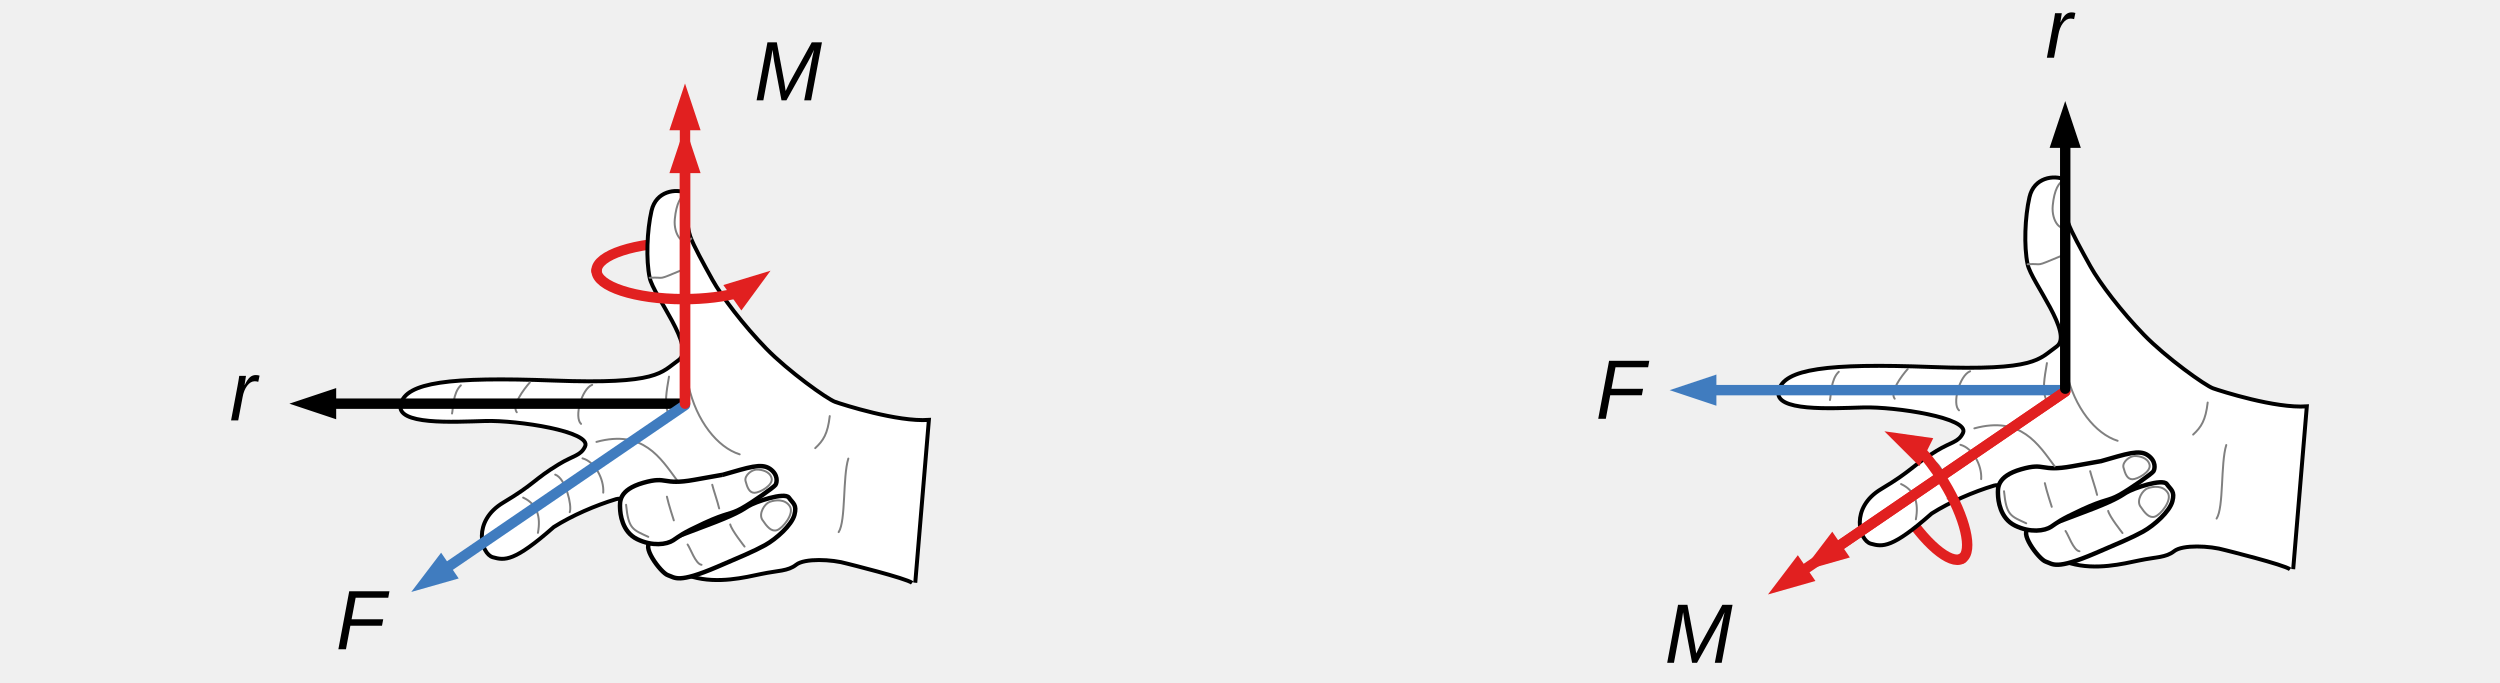
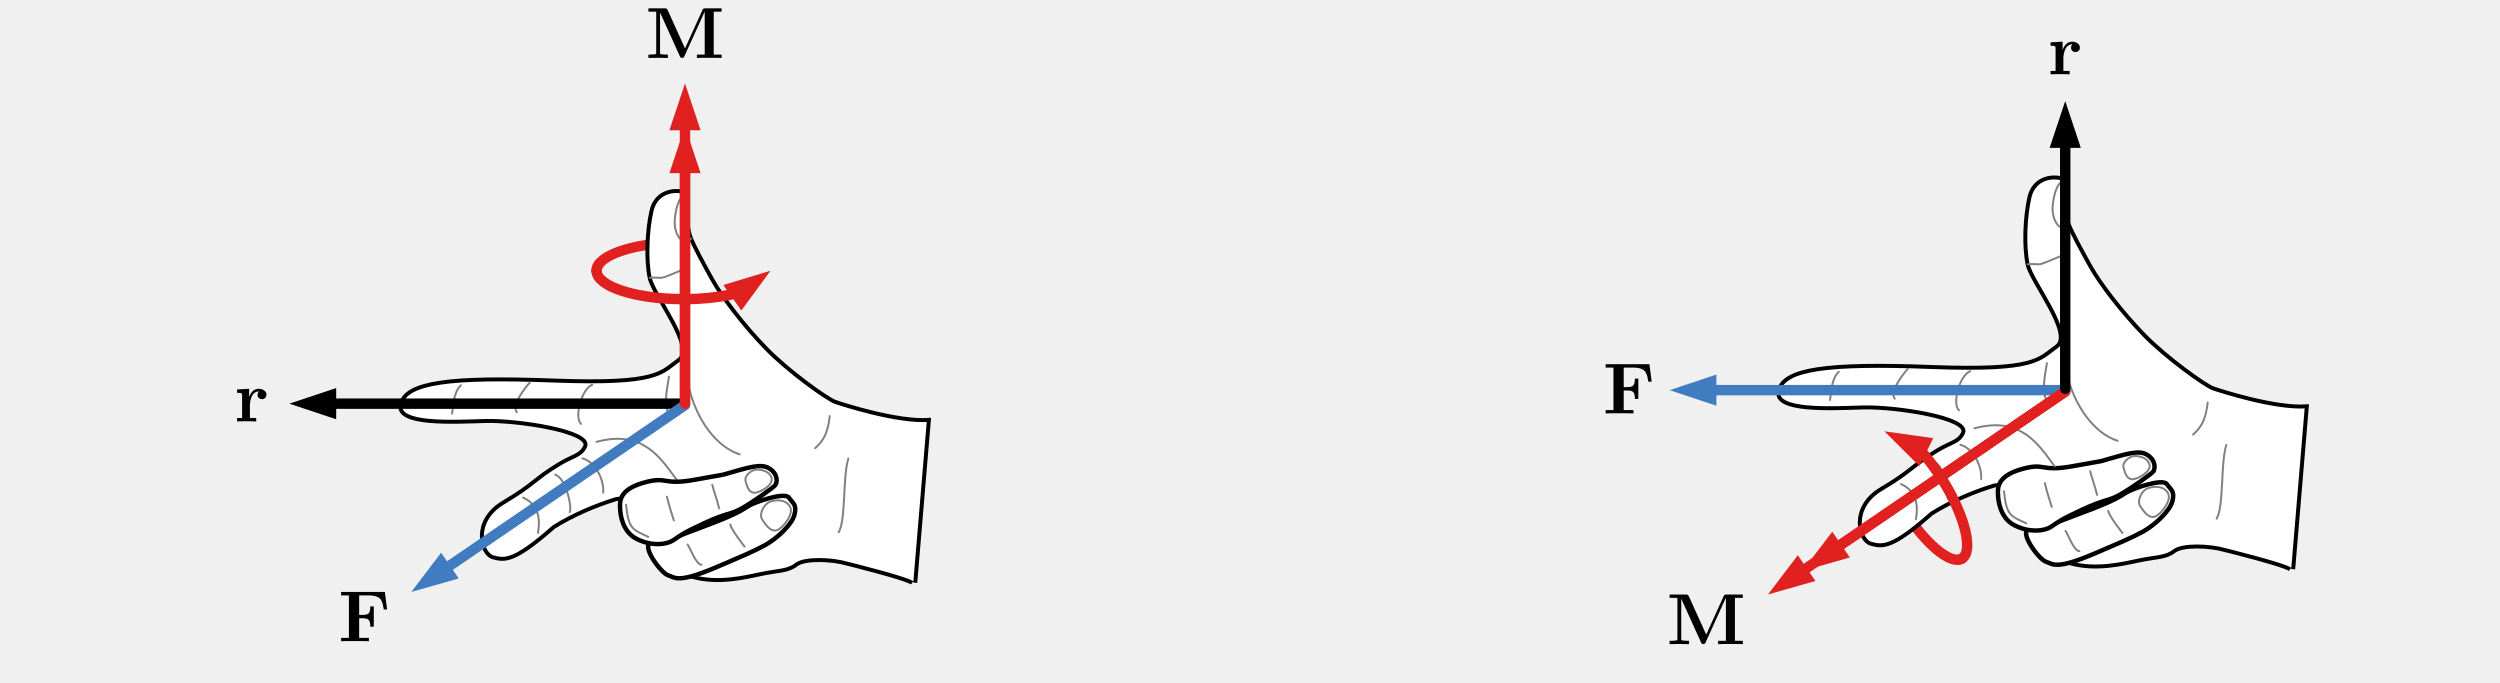
<svg xmlns="http://www.w3.org/2000/svg" width="100%" height="100%" viewBox="0 0 601 164" version="1.1" xml:space="preserve" style="fill-rule:evenodd;clip-rule:evenodd;stroke-linecap:round;stroke-linejoin:round;stroke-miterlimit:1.5;">
  <g transform="matrix(1,0,0,1,-709,-1379)">
-     <g transform="matrix(1,0,0,1.28232,709.034,-271.127)">
-       <rect id="rhr3" x="0" y="1286.95" width="600" height="127.674" style="fill:none;" />
-       <g id="rhr31">
-         <g transform="matrix(0.905822,0,0,1.06028,352.75,-82.5291)">
-           <g transform="matrix(-0.425543,-0.464952,0.672748,-0.273298,-821.66,2031.25)">
-             <path d="M422.24,1660C408.882,1660 398.053,1663.67 398.053,1668.21" style="fill:none;stroke:rgb(225,32,32);stroke-width:3.44px;" />
+     <g id="rhr3" transform="matrix(1,0,0,1.28232,709.034,-271.127)">
+       <rect x="0" y="1286.95" width="600" height="127.674" style="fill:none;" />
+       <g transform="matrix(0.905822,0,0,1.06028,352.75,-82.5291)">
+         <g transform="matrix(-0.425543,-0.464952,0.672748,-0.273298,-821.66,2031.25)">
+           <path d="M422.24,1660C408.882,1660 398.053,1663.67 398.053,1668.21" style="fill:none;stroke:rgb(225,32,32);stroke-width:3.44px;" />
+         </g>
+         <g transform="matrix(0.52739,0,0,0.351363,324.986,1024.09)">
+           <g id="path1066" transform="matrix(0.95194,0,0,0.951825,-475.699,538.962)">
+             <path d="M287.232,534.366C284.169,531.944 252.91,524.205 252.91,524.205C244.748,521.831 230.327,521.285 225.948,524.76C221.568,528.235 216.367,527.794 207.559,529.644C198.751,531.494 184.664,534.965 171.095,531.173C157.527,527.381 141.835,486.739 130.786,490.082C119.738,493.424 107.49,498.714 97.78,504.846C76.852,523.309 71.838,522.571 65.586,520.815C59.335,519.06 54.488,501.79 71.132,491.885C87.81,481.96 87.119,479.772 100.446,471.668C108.148,466.985 112.039,467.174 114.337,462.245C118.046,454.288 78.458,448.324 61.694,448.78C44.93,449.236 13.912,451.154 16.891,439.799C19.87,428.444 42.198,425.286 97.82,427.396C153.442,429.507 154.41,423.172 163.761,416.61C173.111,410.047 150.488,382.612 148.484,373.07C146.479,363.529 147.065,348.078 149.465,337.611C151.864,327.144 162.294,325.72 168.203,328.31C167.08,333.911 168.156,346.33 169.97,351.313C171.783,356.297 176.723,365.222 181.664,374.147C186.604,383.072 198.224,398.258 209.961,410.353C221.699,422.448 242.435,437.252 246.567,438.683C250.7,440.114 279.473,449.397 296.083,448.207L288.878,534.288" style="fill:white;fill-rule:nonzero;stroke:black;stroke-width:2.1px;stroke-linecap:butt;stroke-linejoin:miter;stroke-miterlimit:4;" />
          </g>
-           <g transform="matrix(0.52739,0,0,0.351363,324.986,1024.09)">
-             <g id="path1066" transform="matrix(0.95194,0,0,0.951825,-475.699,538.962)">
-               <path d="M287.232,534.366C284.169,531.944 252.91,524.205 252.91,524.205C244.748,521.831 230.327,521.285 225.948,524.76C221.568,528.235 216.367,527.794 207.559,529.644C198.751,531.494 184.664,534.965 171.095,531.173C157.527,527.381 141.835,486.739 130.786,490.082C119.738,493.424 107.49,498.714 97.78,504.846C76.852,523.309 71.838,522.571 65.586,520.815C59.335,519.06 54.488,501.79 71.132,491.885C87.81,481.96 87.119,479.772 100.446,471.668C108.148,466.985 112.039,467.174 114.337,462.245C118.046,454.288 78.458,448.324 61.694,448.78C44.93,449.236 13.912,451.154 16.891,439.799C19.87,428.444 42.198,425.286 97.82,427.396C153.442,429.507 154.41,423.172 163.761,416.61C173.111,410.047 150.488,382.612 148.484,373.07C146.479,363.529 147.065,348.078 149.465,337.611C151.864,327.144 162.294,325.72 168.203,328.31C167.08,333.911 168.156,346.33 169.97,351.313C171.783,356.297 176.723,365.222 181.664,374.147C186.604,383.072 198.224,398.258 209.961,410.353C221.699,422.448 242.435,437.252 246.567,438.683C250.7,440.114 279.473,449.397 296.083,448.207L288.878,534.288" style="fill:white;fill-rule:nonzero;stroke:black;stroke-width:2.1px;stroke-linecap:butt;stroke-linejoin:miter;stroke-miterlimit:4;" />
+           <g>
+             <g id="path1068" transform="matrix(0.95194,0,0,0.951825,-475.699,538.962)">
+               <path d="M184.282,525.849C195.466,521.062 203.523,517.721 209.472,514.427C215.421,511.133 223.587,503.797 225.007,498.391C226.426,492.984 224.263,492.417 222.075,489.299C219.888,486.182 204.152,491.532 200.545,493.822C196.939,496.113 193.822,498.3 178.189,504.138C162.555,509.977 158.408,512.125 149.884,512.894C142.895,513.524 154.307,529.08 158.143,530.318C161.979,531.556 163.188,534.879 184.282,525.849Z" style="fill:white;fill-rule:nonzero;stroke:black;stroke-width:2.36px;stroke-linecap:butt;stroke-linejoin:miter;stroke-miterlimit:4;" />
            </g>
-             <g>
-               <g id="path1068" transform="matrix(0.95194,0,0,0.951825,-475.699,538.962)">
-                 <path d="M184.282,525.849C195.466,521.062 203.523,517.721 209.472,514.427C215.421,511.133 223.587,503.797 225.007,498.391C226.426,492.984 224.263,492.417 222.075,489.299C219.888,486.182 204.152,491.532 200.545,493.822C196.939,496.113 193.822,498.3 178.189,504.138C162.555,509.977 158.408,512.125 149.884,512.894C142.895,513.524 154.307,529.08 158.143,530.318C161.979,531.556 163.188,534.879 184.282,525.849Z" style="fill:white;fill-rule:nonzero;stroke:black;stroke-width:2.36px;stroke-linecap:butt;stroke-linejoin:miter;stroke-miterlimit:4;" />
-               </g>
-               <g id="path1070" transform="matrix(0.95194,0,0,0.951825,-475.699,538.962)">
-                 <path d="M187.074,477.237C200.739,473.345 207.47,470.909 212.026,474.039C216.582,477.169 215.803,481.421 214.943,482.623C214.082,483.825 202.942,491.785 196.951,495.088C190.96,498.39 189.585,497.146 177.399,502.772C165.212,508.397 164.351,509.6 160.924,511.852C157.498,514.105 149.927,515.184 141.862,511.258C133.796,507.333 132.909,497.812 132.826,494.764C132.743,491.716 131.941,485.242 145.072,481.462C158.203,477.682 154.859,482.982 172.034,479.885C189.208,476.789 187.074,477.237 187.074,477.237Z" style="fill:white;fill-rule:nonzero;stroke:black;stroke-width:2.36px;stroke-linecap:butt;stroke-linejoin:miter;stroke-miterlimit:4;" />
-               </g>
-               <g id="path1062" transform="matrix(0.95194,0,0,0.951825,-475.699,538.962)">
-                 <path d="M253.5,468.647C250.458,478.483 252.25,501.609 248.385,507.53M243.674,446.188C242.588,455.612 240.269,459.164 235.992,463.128M148.484,373.07C157.516,372.481 150.95,375.044 166.679,368.482M158.697,425.337C157.303,433.294 156.334,439.628 157.993,443.878M81.595,489.28C88.942,492.707 91.03,499.203 89.411,507.921M98.547,477.138C104.057,479.046 107.566,493.631 106.225,496.978M112.976,468.534C119.465,470.236 124.456,479.405 123.938,486.667M48.666,429.929C44.389,433.893 44.572,442.669 44.005,444.831M85.13,428.4C81.833,432.159 75.443,440.653 78.222,444.157M118.092,429.651C112.426,431.863 108.453,447.003 112.212,450.301M169.04,430.188C173.192,448.731 184.31,462.745 196.063,466.406M120.345,459.833C144.991,453.123 154.228,468.392 162.772,479.881" style="fill:none;fill-rule:nonzero;stroke:rgb(128,128,128);stroke-width:1.05px;stroke-linejoin:miter;stroke-miterlimit:4;" />
-               </g>
-               <g id="path1064" transform="matrix(0.95194,0,0,0.951825,-475.699,538.962)">
-                 <path d="M170.486,352.283C166.335,357.09 160.972,350.376 161.766,342.049C162.559,333.721 164.931,329.563 168.203,328.31" style="fill:none;stroke:rgb(128,128,128);stroke-width:1.05px;stroke-miterlimit:4;" />
-               </g>
-               <g id="path1072" transform="matrix(0.95194,0,0,0.951825,-475.699,538.962)">
-                 <path d="M136.012,493.073C137.269,506.071 139.627,506.235 147.747,510.022M157.594,488.794C158.416,492.708 161.245,501.31 161.245,501.31M181.558,482.482C181.969,484.439 184.593,492.062 185.21,494.998M191.077,503.475C191.694,506.411 198.643,515.169 198.643,515.169M168.527,514.087C169.917,515.839 172.746,524.44 175.887,524.803" style="fill:none;fill-rule:nonzero;stroke:rgb(128,128,128);stroke-width:1.05px;stroke-miterlimit:4;" />
-               </g>
-               <g id="path1074" transform="matrix(0.95194,0,0,0.951825,-475.699,538.962)">
-                 <path d="M207.978,500.934C210.556,504.802 212.877,507.509 215.843,506.478C218.808,505.446 225.126,497.839 222.547,493.843C219.968,489.846 214.811,490.49 211.975,491.522C209.138,492.553 206.044,497.71 207.978,500.934Z" style="fill:none;stroke:rgb(128,128,128);stroke-width:1.05px;stroke-linecap:butt;stroke-linejoin:miter;stroke-miterlimit:4;" />
-               </g>
-               <g id="path1076" transform="matrix(0.95194,0,0,0.951825,-475.699,538.962)">
-                 <path d="M199.137,480.454C200.095,484.059 201.182,486.722 203.874,486.748C206.566,486.773 213.871,482.763 212.95,479.062C212.029,475.36 207.68,474.451 205.093,474.46C202.505,474.468 198.512,477.509 199.137,480.454Z" style="fill:none;stroke:rgb(128,128,128);stroke-width:1.05px;stroke-linecap:butt;stroke-linejoin:miter;stroke-miterlimit:4;" />
-               </g>
+             <g id="path1070" transform="matrix(0.95194,0,0,0.951825,-475.699,538.962)">
+               <path d="M187.074,477.237C200.739,473.345 207.47,470.909 212.026,474.039C216.582,477.169 215.803,481.421 214.943,482.623C214.082,483.825 202.942,491.785 196.951,495.088C190.96,498.39 189.585,497.146 177.399,502.772C165.212,508.397 164.351,509.6 160.924,511.852C157.498,514.105 149.927,515.184 141.862,511.258C133.796,507.333 132.909,497.812 132.826,494.764C132.743,491.716 131.941,485.242 145.072,481.462C158.203,477.682 154.859,482.982 172.034,479.885C189.208,476.789 187.074,477.237 187.074,477.237Z" style="fill:white;fill-rule:nonzero;stroke:black;stroke-width:2.36px;stroke-linecap:butt;stroke-linejoin:miter;stroke-miterlimit:4;" />
            </g>
-           </g>
-           <g transform="matrix(-0.425543,-0.464952,0.672748,-0.273298,-821.66,2031.25)">
-             <g transform="matrix(-0.703137,1.19622,-1.15314,-0.729409,884.527,1201.94)">
-               <path d="M461.412,112.061L453.01,103.691L464.753,105.346L461.412,112.061Z" style="fill:rgb(225,32,32);" />
-               <path d="M471.658,134.273C474.416,132.59 472.478,124.373 467.333,115.934C465.339,112.664 463.155,109.838 461.068,107.701" style="fill:none;stroke:rgb(225,32,32);stroke-width:2.5px;" />
+             <g id="path1062" transform="matrix(0.95194,0,0,0.951825,-475.699,538.962)">
+               <path d="M253.5,468.647C250.458,478.483 252.25,501.609 248.385,507.53M243.674,446.188C242.588,455.612 240.269,459.164 235.992,463.128M148.484,373.07C157.516,372.481 150.95,375.044 166.679,368.482M158.697,425.337C157.303,433.294 156.334,439.628 157.993,443.878M81.595,489.28C88.942,492.707 91.03,499.203 89.411,507.921M98.547,477.138C104.057,479.046 107.566,493.631 106.225,496.978M112.976,468.534C119.465,470.236 124.456,479.405 123.938,486.667M48.666,429.929C44.389,433.893 44.572,442.669 44.005,444.831M85.13,428.4C81.833,432.159 75.443,440.653 78.222,444.157M118.092,429.651C112.426,431.863 108.453,447.003 112.212,450.301M169.04,430.188C173.192,448.731 184.31,462.745 196.063,466.406M120.345,459.833C144.991,453.123 154.228,468.392 162.772,479.881" style="fill:none;fill-rule:nonzero;stroke:rgb(128,128,128);stroke-width:1.05px;stroke-linejoin:miter;stroke-miterlimit:4;" />
            </g>
-           </g>
-           <g transform="matrix(-0.769963,0.00446827,0.0092945,0.370154,576.529,884.148)">
-             <g transform="matrix(-1.43359,0.0173053,0.0239823,1.98671,1267.7,1085.2)">
-               <path d="M412.624,97.544L401.374,93.794L412.624,90.044L412.624,97.544Z" style="fill:rgb(64,124,191);" />
-               <path d="M496.479,93.794L410.374,93.794" style="fill:none;stroke:rgb(64,124,191);stroke-width:2.5px;" />
+             <g id="path1064" transform="matrix(0.95194,0,0,0.951825,-475.699,538.962)">
+               <path d="M170.486,352.283C166.335,357.09 160.972,350.376 161.766,342.049C162.559,333.721 164.931,329.563 168.203,328.31" style="fill:none;stroke:rgb(128,128,128);stroke-width:1.05px;stroke-miterlimit:4;" />
            </g>
-           </g>
-           <g transform="matrix(0.5882,-0.0148095,-0.0199754,0.34174,-144.124,931.534)">
-             <g transform="matrix(1.87963,0.0814545,0.0731974,2.15539,-381.892,1036.79)">
-               <path d="M436.424,139.672L425.018,142.917L432.196,133.477L436.424,139.672Z" style="fill:rgb(225,32,32);" />
-               <path d="M496.481,94.135C496.481,94.135 450.747,125.354 432.452,137.843" style="fill:none;stroke:rgb(225,32,32);stroke-width:2.5px;" />
+             <g id="path1072" transform="matrix(0.95194,0,0,0.951825,-475.699,538.962)">
+               <path d="M136.012,493.073C137.269,506.071 139.627,506.235 147.747,510.022M157.594,488.794C158.416,492.708 161.245,501.31 161.245,501.31M181.558,482.482C181.969,484.439 184.593,492.062 185.21,494.998M191.077,503.475C191.694,506.411 198.643,515.169 198.643,515.169M168.527,514.087C169.917,515.839 172.746,524.44 175.887,524.803" style="fill:none;fill-rule:nonzero;stroke:rgb(128,128,128);stroke-width:1.05px;stroke-miterlimit:4;" />
            </g>
-           </g>
-           <g transform="matrix(0.540495,0.00688553,0.00928739,0.328432,-154.955,936.46)">
-             <g transform="matrix(2.04325,-0.0428365,-0.0384941,2.24023,-452.614,1090.51)">
-               <path d="M444.707,134.018L433.301,137.263L440.478,127.823L444.707,134.018Z" style="fill:rgb(225,32,32);" />
-               <path d="M496.481,94.135C496.481,94.135 457.436,120.789 440.734,132.189" style="fill:none;stroke:rgb(225,32,32);stroke-width:2.5px;" />
+             <g id="path1074" transform="matrix(0.95194,0,0,0.951825,-475.699,538.962)">
+               <path d="M207.978,500.934C210.556,504.802 212.877,507.509 215.843,506.478C218.808,505.446 225.126,497.839 222.547,493.843C219.968,489.846 214.811,490.49 211.975,491.522C209.138,492.553 206.044,497.71 207.978,500.934Z" style="fill:none;stroke:rgb(128,128,128);stroke-width:1.05px;stroke-linecap:butt;stroke-linejoin:miter;stroke-miterlimit:4;" />
            </g>
-           </g>
-           <g transform="matrix(0.537302,0,0,0.370181,-428.075,932.793)">
-             <g transform="matrix(40.2366,0,0,40.2366,884.633,1169.05)">
-                         </g>
-             <text x="860.055px" y="1169.05px" style="font-family:'Arial-ItalicMT', 'Arial', sans-serif;font-style:italic;font-size:40.237px;">F</text>
-           </g>
-           <g transform="matrix(0.537302,0,0,0.370181,-407.372,975.937)">
-             <g transform="matrix(40.2366,0,0,40.2366,889.102,1169.05)">
-                         </g>
-             <text x="855.585px" y="1169.05px" style="font-family:'Arial-ItalicMT', 'Arial', sans-serif;font-style:italic;font-size:40.237px;">M</text>
-           </g>
-           <g transform="matrix(0.537302,0,0,0.370181,-311.707,868.949)">
-             <g transform="matrix(40.2366,0,0,40.2366,879.043,1169.05)">
-                         </g>
-             <text x="865.644px" y="1169.05px" style="font-family:'Arial-ItalicMT', 'Arial', sans-serif;font-style:italic;font-size:40.237px;">r</text>
-           </g>
-           <g transform="matrix(1,0,0,0.66623,-26.5696,263.767)">
-             <g transform="matrix(1.10397,-0,-0,1.10397,-362.893,1542.61)">
-               <path d="M492.729,35.551L496.479,24.301L500.229,35.551L492.729,35.551Z" />
-               <path d="M496.479,93.452L496.479,33.301" style="fill:none;stroke:black;stroke-width:2.5px;" />
+             <g id="path1076" transform="matrix(0.95194,0,0,0.951825,-475.699,538.962)">
+               <path d="M199.137,480.454C200.095,484.059 201.182,486.722 203.874,486.748C206.566,486.773 213.871,482.763 212.95,479.062C212.029,475.36 207.68,474.451 205.093,474.46C202.505,474.468 198.512,477.509 199.137,480.454Z" style="fill:none;stroke:rgb(128,128,128);stroke-width:1.05px;stroke-linecap:butt;stroke-linejoin:miter;stroke-miterlimit:4;" />
            </g>
          </g>
        </g>
-         <g transform="matrix(0.864552,0,0,0.649924,-200.76,253.374)">
-           <path d="M422.24,1660C408.882,1660 398.053,1663.67 398.053,1668.21" style="fill:none;stroke:rgb(225,32,32);stroke-width:2.94px;" />
+         <g transform="matrix(-0.425543,-0.464952,0.672748,-0.273298,-821.66,2031.25)">
+           <g transform="matrix(-0.703137,1.19622,-1.15314,-0.729409,884.527,1201.94)">
+             <path d="M461.412,112.061L453.01,103.691L464.753,105.346L461.412,112.061Z" style="fill:rgb(225,32,32);" />
+             <path d="M471.658,134.273C474.416,132.59 472.478,124.373 467.333,115.934C465.339,112.664 463.155,109.838 461.068,107.701" style="fill:none;stroke:rgb(225,32,32);stroke-width:2.5px;" />
+           </g>
        </g>
-         <g transform="matrix(0.905822,0,0,1.06028,-270.481,-79.9897)">
-           <g transform="matrix(0.52739,0,0,0.351363,647.319,1024.09)">
-             <g id="path10661" transform="matrix(0.95194,0,0,0.951825,-475.699,538.962)">
-               <path d="M287.232,534.366C284.169,531.944 252.91,524.205 252.91,524.205C244.748,521.831 230.327,521.285 225.948,524.76C221.568,528.235 216.367,527.794 207.559,529.644C198.751,531.494 184.664,534.965 171.095,531.173C157.527,527.381 141.835,486.739 130.786,490.082C119.738,493.424 107.49,498.714 97.78,504.846C76.852,523.309 71.838,522.571 65.586,520.815C59.335,519.06 54.488,501.79 71.132,491.885C87.81,481.96 87.119,479.772 100.446,471.668C108.148,466.985 112.039,467.174 114.337,462.245C118.046,454.288 78.458,448.324 61.694,448.78C44.93,449.236 13.912,451.154 16.891,439.799C19.87,428.444 42.198,425.286 97.82,427.396C153.442,429.507 154.41,423.172 163.761,416.61C173.111,410.047 150.488,382.612 148.484,373.07C146.479,363.529 147.065,348.078 149.465,337.611C151.864,327.144 162.294,325.72 168.203,328.31C167.08,333.911 168.156,346.33 169.97,351.313C171.783,356.297 176.723,365.222 181.664,374.147C186.604,383.072 198.224,398.258 209.961,410.353C221.699,422.448 242.435,437.252 246.567,438.683C250.7,440.114 279.473,449.397 296.083,448.207L288.878,534.288" style="fill:white;fill-rule:nonzero;stroke:black;stroke-width:2.1px;stroke-linecap:butt;stroke-linejoin:miter;stroke-miterlimit:4;" />
+         <g transform="matrix(-0.769963,0.00446827,0.0092945,0.370154,576.529,884.148)">
+           <g transform="matrix(-1.43359,0.0173053,0.0239823,1.98671,1267.7,1085.2)">
+             <path d="M412.624,97.544L401.374,93.794L412.624,90.044L412.624,97.544Z" style="fill:rgb(64,124,191);" />
+             <path d="M496.479,93.794L410.374,93.794" style="fill:none;stroke:rgb(64,124,191);stroke-width:2.5px;" />
+           </g>
+         </g>
+         <g transform="matrix(0.5882,-0.0148095,-0.0199754,0.34174,-144.124,931.534)">
+           <g transform="matrix(1.87963,0.0814545,0.0731974,2.15539,-381.892,1036.79)">
+             <path d="M436.424,139.672L425.018,142.917L432.196,133.477L436.424,139.672Z" style="fill:rgb(225,32,32);" />
+             <path d="M496.481,94.135C496.481,94.135 450.747,125.354 432.452,137.843" style="fill:none;stroke:rgb(225,32,32);stroke-width:2.5px;" />
+           </g>
+         </g>
+         <g transform="matrix(0.540495,0.00688553,0.00928739,0.328432,-154.955,936.46)">
+           <g transform="matrix(2.04325,-0.0428365,-0.0384941,2.24023,-452.614,1090.51)">
+             <path d="M444.707,134.018L433.301,137.263L440.478,127.823L444.707,134.018Z" style="fill:rgb(225,32,32);" />
+             <path d="M496.481,94.135C496.481,94.135 457.436,120.789 440.734,132.189" style="fill:none;stroke:rgb(225,32,32);stroke-width:2.5px;" />
+           </g>
+         </g>
+         <g transform="matrix(1,0,0,0.66623,-26.5696,263.767)">
+           <g transform="matrix(1.10397,-0,-0,1.10397,-362.893,1542.61)">
+             <path d="M492.729,35.551L496.479,24.301L500.229,35.551L492.729,35.551Z" />
+             <path d="M496.479,93.452L496.479,33.301" style="fill:none;stroke:black;stroke-width:2.5px;" />
+           </g>
+         </g>
+       </g>
+       <g transform="matrix(0.864552,0,0,0.649924,-200.76,253.374)">
+         <path d="M422.24,1660C408.882,1660 398.053,1663.67 398.053,1668.21" style="fill:none;stroke:rgb(225,32,32);stroke-width:2.94px;" />
+       </g>
+       <g transform="matrix(0.905822,0,0,1.06028,-270.481,-79.9897)">
+         <g transform="matrix(0.52739,0,0,0.351363,647.319,1024.09)">
+           <g id="path10661" transform="matrix(0.95194,0,0,0.951825,-475.699,538.962)">
+             <path d="M287.232,534.366C284.169,531.944 252.91,524.205 252.91,524.205C244.748,521.831 230.327,521.285 225.948,524.76C221.568,528.235 216.367,527.794 207.559,529.644C198.751,531.494 184.664,534.965 171.095,531.173C157.527,527.381 141.835,486.739 130.786,490.082C119.738,493.424 107.49,498.714 97.78,504.846C76.852,523.309 71.838,522.571 65.586,520.815C59.335,519.06 54.488,501.79 71.132,491.885C87.81,481.96 87.119,479.772 100.446,471.668C108.148,466.985 112.039,467.174 114.337,462.245C118.046,454.288 78.458,448.324 61.694,448.78C44.93,449.236 13.912,451.154 16.891,439.799C19.87,428.444 42.198,425.286 97.82,427.396C153.442,429.507 154.41,423.172 163.761,416.61C173.111,410.047 150.488,382.612 148.484,373.07C146.479,363.529 147.065,348.078 149.465,337.611C151.864,327.144 162.294,325.72 168.203,328.31C167.08,333.911 168.156,346.33 169.97,351.313C171.783,356.297 176.723,365.222 181.664,374.147C186.604,383.072 198.224,398.258 209.961,410.353C221.699,422.448 242.435,437.252 246.567,438.683C250.7,440.114 279.473,449.397 296.083,448.207L288.878,534.288" style="fill:white;fill-rule:nonzero;stroke:black;stroke-width:2.1px;stroke-linecap:butt;stroke-linejoin:miter;stroke-miterlimit:4;" />
+           </g>
+           <g>
+             <g id="path10621" transform="matrix(0.95194,0,0,0.951825,-475.699,538.962)">
+               <path d="M253.5,468.647C250.458,478.483 252.25,501.609 248.385,507.53M243.674,446.188C242.588,455.612 240.269,459.164 235.992,463.128M148.484,373.07C157.516,372.481 150.95,375.044 166.679,368.482M158.697,425.337C157.303,433.294 156.334,439.628 157.993,443.878M81.595,489.28C88.942,492.707 91.03,499.203 89.411,507.921M98.547,477.138C104.057,479.046 107.566,493.631 106.225,496.978M112.976,468.534C119.465,470.236 124.456,479.405 123.938,486.667M48.666,429.929C44.389,433.893 44.572,442.669 44.005,444.831M85.13,428.4C81.833,432.159 75.443,440.653 78.222,444.157M118.092,429.651C112.426,431.863 108.453,447.003 112.212,450.301M169.04,430.188C173.192,448.731 184.31,462.745 196.063,466.406M120.345,459.833C144.991,453.123 154.228,468.392 162.772,479.881" style="fill:none;fill-rule:nonzero;stroke:rgb(128,128,128);stroke-width:1.05px;stroke-linejoin:miter;stroke-miterlimit:4;" />
            </g>
-             <g>
-               <g id="path10621" transform="matrix(0.95194,0,0,0.951825,-475.699,538.962)">
-                 <path d="M253.5,468.647C250.458,478.483 252.25,501.609 248.385,507.53M243.674,446.188C242.588,455.612 240.269,459.164 235.992,463.128M148.484,373.07C157.516,372.481 150.95,375.044 166.679,368.482M158.697,425.337C157.303,433.294 156.334,439.628 157.993,443.878M81.595,489.28C88.942,492.707 91.03,499.203 89.411,507.921M98.547,477.138C104.057,479.046 107.566,493.631 106.225,496.978M112.976,468.534C119.465,470.236 124.456,479.405 123.938,486.667M48.666,429.929C44.389,433.893 44.572,442.669 44.005,444.831M85.13,428.4C81.833,432.159 75.443,440.653 78.222,444.157M118.092,429.651C112.426,431.863 108.453,447.003 112.212,450.301M169.04,430.188C173.192,448.731 184.31,462.745 196.063,466.406M120.345,459.833C144.991,453.123 154.228,468.392 162.772,479.881" style="fill:none;fill-rule:nonzero;stroke:rgb(128,128,128);stroke-width:1.05px;stroke-linejoin:miter;stroke-miterlimit:4;" />
-               </g>
-               <g id="path10641" transform="matrix(0.95194,0,0,0.951825,-475.699,538.962)">
-                 <path d="M170.486,352.283C166.335,357.09 160.972,350.376 161.766,342.049C162.559,333.721 164.931,329.563 168.203,328.31" style="fill:none;stroke:rgb(128,128,128);stroke-width:1.05px;stroke-miterlimit:4;" />
-               </g>
-               <g id="path10681" transform="matrix(0.95194,0,0,0.951825,-475.699,538.962)">
-                 <path d="M184.282,525.849C195.466,521.062 203.523,517.721 209.472,514.427C215.421,511.133 223.587,503.797 225.007,498.391C226.426,492.984 224.263,492.417 222.075,489.299C219.888,486.182 204.152,491.532 200.545,493.822C196.939,496.113 193.822,498.3 178.189,504.138C162.555,509.977 158.408,512.125 149.884,512.894C142.895,513.524 154.307,529.08 158.143,530.318C161.979,531.556 163.188,534.879 184.282,525.849Z" style="fill:white;fill-rule:nonzero;stroke:black;stroke-width:2.36px;stroke-linecap:butt;stroke-linejoin:miter;stroke-miterlimit:4;" />
-               </g>
-               <g id="path10701" transform="matrix(0.95194,0,0,0.951825,-475.699,538.962)">
-                 <path d="M187.074,477.237C200.739,473.345 207.47,470.909 212.026,474.039C216.582,477.169 215.803,481.421 214.943,482.623C214.082,483.825 202.942,491.785 196.951,495.088C190.96,498.39 189.585,497.146 177.399,502.772C165.212,508.397 164.351,509.6 160.924,511.852C157.498,514.105 149.927,515.184 141.862,511.258C133.796,507.333 132.909,497.812 132.826,494.764C132.743,491.716 131.941,485.242 145.072,481.462C158.203,477.682 154.859,482.982 172.034,479.885C189.208,476.789 187.074,477.237 187.074,477.237Z" style="fill:white;fill-rule:nonzero;stroke:black;stroke-width:2.36px;stroke-linecap:butt;stroke-linejoin:miter;stroke-miterlimit:4;" />
-               </g>
-               <g id="path10721" transform="matrix(0.95194,0,0,0.951825,-475.699,538.962)">
-                 <path d="M136.012,493.073C137.269,506.071 139.627,506.235 147.747,510.022M157.594,488.794C158.416,492.708 161.245,501.31 161.245,501.31M181.558,482.482C181.969,484.439 184.593,492.062 185.21,494.998M191.077,503.475C191.694,506.411 198.643,515.169 198.643,515.169M168.527,514.087C169.917,515.839 172.746,524.44 175.887,524.803" style="fill:none;fill-rule:nonzero;stroke:rgb(128,128,128);stroke-width:1.05px;stroke-miterlimit:4;" />
-               </g>
-               <g id="path10741" transform="matrix(0.95194,0,0,0.951825,-475.699,538.962)">
-                 <path d="M207.978,500.934C210.556,504.802 212.877,507.509 215.843,506.478C218.808,505.446 225.126,497.839 222.547,493.843C219.968,489.846 214.811,490.49 211.975,491.522C209.138,492.553 206.044,497.71 207.978,500.934Z" style="fill:none;stroke:rgb(128,128,128);stroke-width:1.05px;stroke-linecap:butt;stroke-linejoin:miter;stroke-miterlimit:4;" />
-               </g>
-               <g id="path10761" transform="matrix(0.95194,0,0,0.951825,-475.699,538.962)">
-                 <path d="M199.137,480.454C200.095,484.059 201.182,486.722 203.874,486.748C206.566,486.773 213.871,482.763 212.95,479.062C212.029,475.36 207.68,474.451 205.093,474.46C202.505,474.468 198.512,477.509 199.137,480.454Z" style="fill:none;stroke:rgb(128,128,128);stroke-width:1.05px;stroke-linecap:butt;stroke-linejoin:miter;stroke-miterlimit:4;" />
-               </g>
+             <g id="path10641" transform="matrix(0.95194,0,0,0.951825,-475.699,538.962)">
+               <path d="M170.486,352.283C166.335,357.09 160.972,350.376 161.766,342.049C162.559,333.721 164.931,329.563 168.203,328.31" style="fill:none;stroke:rgb(128,128,128);stroke-width:1.05px;stroke-miterlimit:4;" />
            </g>
-           </g>
-           <g transform="matrix(-0.769963,0.00446827,0.0092945,0.370154,898.255,884.145)">
-             <g transform="matrix(-1.43359,0.0173053,0.0239823,1.98671,791.947,1084.48)">
-               <path d="M80.819,100.796L69.569,97.046L80.819,93.296L80.819,100.796Z" />
-               <path d="M164.675,97.046L78.569,97.046" style="fill:none;stroke:black;stroke-width:2.5px;" />
+             <g id="path10681" transform="matrix(0.95194,0,0,0.951825,-475.699,538.962)">
+               <path d="M184.282,525.849C195.466,521.062 203.523,517.721 209.472,514.427C215.421,511.133 223.587,503.797 225.007,498.391C226.426,492.984 224.263,492.417 222.075,489.299C219.888,486.182 204.152,491.532 200.545,493.822C196.939,496.113 193.822,498.3 178.189,504.138C162.555,509.977 158.408,512.125 149.884,512.894C142.895,513.524 154.307,529.08 158.143,530.318C161.979,531.556 163.188,534.879 184.282,525.849Z" style="fill:white;fill-rule:nonzero;stroke:black;stroke-width:2.36px;stroke-linecap:butt;stroke-linejoin:miter;stroke-miterlimit:4;" />
            </g>
-           </g>
-           <g transform="matrix(0.555636,0,0,0.332656,170.208,934.894)">
-             <g transform="matrix(1.98686,-0,-0,2.21099,231.009,1064.81)">
-               <path d="M110.273,139.065L98.867,142.31L106.045,132.87L110.273,139.065Z" style="fill:rgb(64,124,191);" />
-               <path d="M164.677,97.388C164.677,97.388 123.519,125.483 106.301,137.236" style="fill:none;stroke:rgb(64,124,191);stroke-width:2.5px;" />
+             <g id="path10701" transform="matrix(0.95194,0,0,0.951825,-475.699,538.962)">
+               <path d="M187.074,477.237C200.739,473.345 207.47,470.909 212.026,474.039C216.582,477.169 215.803,481.421 214.943,482.623C214.082,483.825 202.942,491.785 196.951,495.088C190.96,498.39 189.585,497.146 177.399,502.772C165.212,508.397 164.351,509.6 160.924,511.852C157.498,514.105 149.927,515.184 141.862,511.258C133.796,507.333 132.909,497.812 132.826,494.764C132.743,491.716 131.941,485.242 145.072,481.462C158.203,477.682 154.859,482.982 172.034,479.885C189.208,476.789 187.074,477.237 187.074,477.237Z" style="fill:white;fill-rule:nonzero;stroke:black;stroke-width:2.36px;stroke-linecap:butt;stroke-linejoin:miter;stroke-miterlimit:4;" />
            </g>
-           </g>
-           <g transform="matrix(0.537302,0,0,0.370181,-74.4057,971.147)">
-             <g transform="matrix(40.2366,0,0,40.2366,884.633,1169.05)">
-                         </g>
-             <text x="860.055px" y="1169.05px" style="font-family:'Arial-ItalicMT', 'Arial', sans-serif;font-style:italic;font-size:40.237px;">F</text>
-           </g>
-           <g transform="matrix(0.537302,0,0,0.370181,38.9877,874.091)">
-             <g transform="matrix(40.2366,0,0,40.2366,889.102,1169.05)">
-                         </g>
-             <text x="855.585px" y="1169.05px" style="font-family:'Arial-ItalicMT', 'Arial', sans-serif;font-style:italic;font-size:40.237px;">M</text>
-           </g>
-           <g transform="matrix(0.537302,0,0,0.370181,-105.585,930.681)">
-             <g transform="matrix(40.2366,0,0,40.2366,879.043,1169.05)">
-                         </g>
-             <text x="865.644px" y="1169.05px" style="font-family:'Arial-ItalicMT', 'Arial', sans-serif;font-style:italic;font-size:40.237px;">r</text>
-           </g>
-           <g transform="matrix(1,0,0,0.738283,295.156,145.181)">
-             <g transform="matrix(1.10397,-0,-0,0.996228,3.40915,1549.44)">
-               <path d="M160.925,31.325L164.675,20.075L168.425,31.325L160.925,31.325Z" style="fill:rgb(225,32,32);" />
-               <path d="M164.675,96.705L164.675,29.075" style="fill:none;stroke:rgb(225,32,32);stroke-width:2.5px;" />
+             <g id="path10721" transform="matrix(0.95194,0,0,0.951825,-475.699,538.962)">
+               <path d="M136.012,493.073C137.269,506.071 139.627,506.235 147.747,510.022M157.594,488.794C158.416,492.708 161.245,501.31 161.245,501.31M181.558,482.482C181.969,484.439 184.593,492.062 185.21,494.998M191.077,503.475C191.694,506.411 198.643,515.169 198.643,515.169M168.527,514.087C169.917,515.839 172.746,524.44 175.887,524.803" style="fill:none;fill-rule:nonzero;stroke:rgb(128,128,128);stroke-width:1.05px;stroke-miterlimit:4;" />
            </g>
-           </g>
-           <g transform="matrix(1,0,0,0.642269,295.156,303.45)">
-             <g transform="matrix(1.10397,-0,-0,1.14516,3.40915,1534.65)">
-               <path d="M160.925,41.632L164.675,30.382L168.425,41.632L160.925,41.632Z" style="fill:rgb(225,32,32);" />
-               <path d="M164.675,97.046L164.675,39.382" style="fill:none;stroke:rgb(225,32,32);stroke-width:2.5px;" />
+             <g id="path10741" transform="matrix(0.95194,0,0,0.951825,-475.699,538.962)">
+               <path d="M207.978,500.934C210.556,504.802 212.877,507.509 215.843,506.478C218.808,505.446 225.126,497.839 222.547,493.843C219.968,489.846 214.811,490.49 211.975,491.522C209.138,492.553 206.044,497.71 207.978,500.934Z" style="fill:none;stroke:rgb(128,128,128);stroke-width:1.05px;stroke-linecap:butt;stroke-linejoin:miter;stroke-miterlimit:4;" />
+             </g>
+             <g id="path10761" transform="matrix(0.95194,0,0,0.951825,-475.699,538.962)">
+               <path d="M199.137,480.454C200.095,484.059 201.182,486.722 203.874,486.748C206.566,486.773 213.871,482.763 212.95,479.062C212.029,475.36 207.68,474.451 205.093,474.46C202.505,474.468 198.512,477.509 199.137,480.454Z" style="fill:none;stroke:rgb(128,128,128);stroke-width:1.05px;stroke-linecap:butt;stroke-linejoin:miter;stroke-miterlimit:4;" />
            </g>
          </g>
        </g>
-         <g transform="matrix(0.864552,0,0,0.649924,-200.76,253.374)">
-           <g transform="matrix(1.15667,-0,-0,1.19989,232.173,1590.11)">
-             <path d="M173.887,68.526L185.235,65.083L178.222,74.646L173.887,68.526Z" style="fill:rgb(225,32,32);" />
-             <path d="M143.411,65.083C143.411,68.856 152.782,71.919 164.323,71.919C169.5,71.919 174.238,71.304 177.89,70.285" style="fill:none;stroke:rgb(225,32,32);stroke-width:2.5px;" />
+         <g transform="matrix(-0.769963,0.00446827,0.0092945,0.370154,898.255,884.145)">
+           <g transform="matrix(-1.43359,0.0173053,0.0239823,1.98671,791.947,1084.48)">
+             <path d="M80.819,100.796L69.569,97.046L80.819,93.296L80.819,100.796Z" />
+             <path d="M164.675,97.046L78.569,97.046" style="fill:none;stroke:black;stroke-width:2.5px;" />
          </g>
+         </g>
+         <g transform="matrix(0.555636,0,0,0.332656,170.208,934.894)">
+           <g transform="matrix(1.98686,-0,-0,2.21099,231.009,1064.81)">
+             <path d="M110.273,139.065L98.867,142.31L106.045,132.87L110.273,139.065Z" style="fill:rgb(64,124,191);" />
+             <path d="M164.677,97.388C164.677,97.388 123.519,125.483 106.301,137.236" style="fill:none;stroke:rgb(64,124,191);stroke-width:2.5px;" />
+           </g>
+         </g>
+         <g transform="matrix(1,0,0,0.738283,295.156,145.181)">
+           <g transform="matrix(1.10397,-0,-0,0.996228,3.40915,1549.44)">
+             <path d="M160.925,31.325L164.675,20.075L168.425,31.325L160.925,31.325Z" style="fill:rgb(225,32,32);" />
+             <path d="M164.675,96.705L164.675,29.075" style="fill:none;stroke:rgb(225,32,32);stroke-width:2.5px;" />
+           </g>
+         </g>
+         <g transform="matrix(1,0,0,0.642269,295.156,303.45)">
+           <g transform="matrix(1.10397,-0,-0,1.14516,3.40915,1534.65)">
+             <path d="M160.925,41.632L164.675,30.382L168.425,41.632L160.925,41.632Z" style="fill:rgb(225,32,32);" />
+             <path d="M164.675,97.046L164.675,39.382" style="fill:none;stroke:rgb(225,32,32);stroke-width:2.5px;" />
+           </g>
+         </g>
+       </g>
+       <g transform="matrix(0.864552,0,0,0.649924,-200.76,253.374)">
+         <g transform="matrix(1.15667,-0,-0,1.19989,232.173,1590.11)">
+           <path d="M173.887,68.526L185.235,65.083L178.222,74.646L173.887,68.526Z" style="fill:rgb(225,32,32);" />
+           <path d="M143.411,65.083C143.411,68.856 152.782,71.919 164.323,71.919C169.5,71.919 174.238,71.304 177.89,70.285" style="fill:none;stroke:rgb(225,32,32);stroke-width:2.5px;" />
+         </g>
+       </g>
+       <g transform="matrix(1,0,0,0.779835,267.252,1331.08)">
+         <g id="glyph-0-1" transform="matrix(1,0,0,1,118.026,42.6463)">
+           <path d="M0.688,0L0.688,-0.813L2.563,-0.813L2.563,-11.016L0.688,-11.016L0.688,-11.844L11.203,-11.844L11.75,-7.641L10.938,-7.641C10.875,-8.109 10.805,-8.488 10.734,-8.781C10.66,-9.07 10.551,-9.375 10.406,-9.688C10.258,-10.008 10.066,-10.254 9.828,-10.422C9.586,-10.598 9.27,-10.738 8.875,-10.844C8.477,-10.957 8.008,-11.016 7.469,-11.016L5.031,-11.016L5.031,-6.328L5.891,-6.328C6.672,-6.328 7.172,-6.484 7.391,-6.797C7.609,-7.117 7.719,-7.645 7.719,-8.375L8.547,-8.375L8.547,-3.484L7.719,-3.484C7.719,-4.211 7.609,-4.734 7.391,-5.047C7.172,-5.359 6.672,-5.516 5.891,-5.516L5.031,-5.516L5.031,-0.813L7.375,-0.813L7.375,0C6.863,-0.031 5.691,-0.047 3.859,-0.047C2.18,-0.047 1.125,-0.031 0.688,0Z" style="fill-rule:nonzero;" />
+         </g>
+         <g id="glyph-0-2" transform="matrix(1,0,0,1,225.031,-38.8821)">
+           <path d="M0.641,0L0.641,-0.813L1.844,-0.813L1.844,-6.203C1.844,-6.523 1.781,-6.719 1.656,-6.781C1.539,-6.844 1.203,-6.875 0.641,-6.875L0.641,-7.688L3.531,-7.844L3.531,-5.859C4.008,-7.172 4.781,-7.832 5.844,-7.844C6.332,-7.844 6.758,-7.711 7.125,-7.453C7.5,-7.191 7.688,-6.844 7.688,-6.406C7.688,-6.082 7.578,-5.82 7.359,-5.625C7.148,-5.438 6.906,-5.344 6.625,-5.344C6.352,-5.344 6.109,-5.43 5.891,-5.609C5.672,-5.797 5.563,-6.063 5.563,-6.406C5.563,-6.719 5.672,-6.984 5.891,-7.203C5.484,-7.203 5.129,-7.086 4.828,-6.859C4.535,-6.641 4.313,-6.348 4.156,-5.984C4.008,-5.617 3.898,-5.258 3.828,-4.906C3.754,-4.563 3.719,-4.211 3.719,-3.859L3.719,-0.813L5.234,-0.813L5.234,0C4.816,-0.031 4.02,-0.047 2.844,-0.047C2.594,-0.047 1.859,-0.031 0.641,0Z" style="fill-rule:nonzero;" />
+         </g>
+         <g id="glyph-0-3" transform="matrix(1,0,0,1,133.384,98.1131)">
+           <path d="M0.703,0L0.703,-0.813L1.125,-0.813C1.477,-0.813 1.797,-0.828 2.078,-0.859C2.316,-0.891 2.457,-0.926 2.5,-0.969C2.551,-1.008 2.578,-1.129 2.578,-1.328L2.578,-11.125L0.703,-11.125L0.703,-11.938L4.563,-11.938C4.719,-11.938 4.828,-11.93 4.891,-11.922C4.961,-11.91 5.035,-11.875 5.109,-11.813C5.191,-11.75 5.266,-11.648 5.328,-11.516L9.5,-2.297L13.688,-11.516C13.77,-11.711 13.859,-11.832 13.953,-11.875C14.055,-11.914 14.223,-11.938 14.453,-11.938L18.297,-11.938L18.297,-11.125L16.406,-11.125L16.406,-0.813L18.297,-0.813L18.297,0C17.867,-0.031 16.875,-0.047 15.313,-0.047C13.758,-0.047 12.773,-0.031 12.359,0L12.359,-0.813L14.234,-0.813L14.234,-11.125L14.219,-11.125L9.359,-0.422C9.234,-0.141 9.047,0 8.797,0C8.555,0 8.375,-0.145 8.25,-0.438L3.516,-10.891L3.5,-10.891L3.5,-1.328C3.5,-1.129 3.52,-1.008 3.563,-0.969C3.613,-0.926 3.766,-0.891 4.016,-0.859C4.328,-0.828 4.641,-0.813 4.953,-0.813L5.375,-0.813L5.375,0C4.906,-0.031 4.125,-0.047 3.031,-0.047C1.914,-0.047 1.141,-0.031 0.703,0Z" style="fill-rule:nonzero;" />
+         </g>
+       </g>
+       <g transform="matrix(1,0,0,0.779835,253.252,1363.83)">
+         <g id="glyph-0-11" transform="matrix(1,0,0,1,-171.974,55.4122)">
+           <path d="M0.688,0L0.688,-0.813L2.563,-0.813L2.563,-11.016L0.688,-11.016L0.688,-11.844L11.203,-11.844L11.75,-7.641L10.938,-7.641C10.875,-8.109 10.805,-8.488 10.734,-8.781C10.66,-9.07 10.551,-9.375 10.406,-9.688C10.258,-10.008 10.066,-10.254 9.828,-10.422C9.586,-10.598 9.27,-10.738 8.875,-10.844C8.477,-10.957 8.008,-11.016 7.469,-11.016L5.031,-11.016L5.031,-6.328L5.891,-6.328C6.672,-6.328 7.172,-6.484 7.391,-6.797C7.609,-7.117 7.719,-7.645 7.719,-8.375L8.547,-8.375L8.547,-3.484L7.719,-3.484C7.719,-4.211 7.609,-4.734 7.391,-5.047C7.172,-5.359 6.672,-5.516 5.891,-5.516L5.031,-5.516L5.031,-0.813L7.375,-0.813L7.375,0C6.863,-0.031 5.691,-0.047 3.859,-0.047C2.18,-0.047 1.125,-0.031 0.688,0Z" style="fill-rule:nonzero;" />
+         </g>
+         <g id="glyph-0-21" transform="matrix(1,0,0,1,-196.927,2.56817)">
+           <path d="M0.641,0L0.641,-0.813L1.844,-0.813L1.844,-6.203C1.844,-6.523 1.781,-6.719 1.656,-6.781C1.539,-6.844 1.203,-6.875 0.641,-6.875L0.641,-7.688L3.531,-7.844L3.531,-5.859C4.008,-7.172 4.781,-7.832 5.844,-7.844C6.332,-7.844 6.758,-7.711 7.125,-7.453C7.5,-7.191 7.688,-6.844 7.688,-6.406C7.688,-6.082 7.578,-5.82 7.359,-5.625C7.148,-5.438 6.906,-5.344 6.625,-5.344C6.352,-5.344 6.109,-5.43 5.891,-5.609C5.672,-5.797 5.563,-6.063 5.563,-6.406C5.563,-6.719 5.672,-6.984 5.891,-7.203C5.484,-7.203 5.129,-7.086 4.828,-6.859C4.535,-6.641 4.313,-6.348 4.156,-5.984C4.008,-5.617 3.898,-5.258 3.828,-4.906C3.754,-4.563 3.719,-4.211 3.719,-3.859L3.719,-0.813L5.234,-0.813L5.234,0C4.816,-0.031 4.02,-0.047 2.844,-0.047C2.594,-0.047 1.859,-0.031 0.641,0Z" style="fill-rule:nonzero;" />
+         </g>
+         <g id="glyph-0-31" transform="matrix(1,0,0,1,-98.1101,-84.804)">
+           <path d="M0.703,0L0.703,-0.813L1.125,-0.813C1.477,-0.813 1.797,-0.828 2.078,-0.859C2.316,-0.891 2.457,-0.926 2.5,-0.969C2.551,-1.008 2.578,-1.129 2.578,-1.328L2.578,-11.125L0.703,-11.125L0.703,-11.938L4.563,-11.938C4.719,-11.938 4.828,-11.93 4.891,-11.922C4.961,-11.91 5.035,-11.875 5.109,-11.813C5.191,-11.75 5.266,-11.648 5.328,-11.516L9.5,-2.297L13.688,-11.516C13.77,-11.711 13.859,-11.832 13.953,-11.875C14.055,-11.914 14.223,-11.938 14.453,-11.938L18.297,-11.938L18.297,-11.125L16.406,-11.125L16.406,-0.813L18.297,-0.813L18.297,0C17.867,-0.031 16.875,-0.047 15.313,-0.047C13.758,-0.047 12.773,-0.031 12.359,0L12.359,-0.813L14.234,-0.813L14.234,-11.125L14.219,-11.125L9.359,-0.422C9.234,-0.141 9.047,0 8.797,0C8.555,0 8.375,-0.145 8.25,-0.438L3.516,-10.891L3.5,-10.891L3.5,-1.328C3.5,-1.129 3.52,-1.008 3.563,-0.969C3.613,-0.926 3.766,-0.891 4.016,-0.859C4.328,-0.828 4.641,-0.813 4.953,-0.813L5.375,-0.813L5.375,0C4.906,-0.031 4.125,-0.047 3.031,-0.047C1.914,-0.047 1.141,-0.031 0.703,0Z" style="fill-rule:nonzero;" />
        </g>
      </g>
    </g>
  </g>
</svg>
